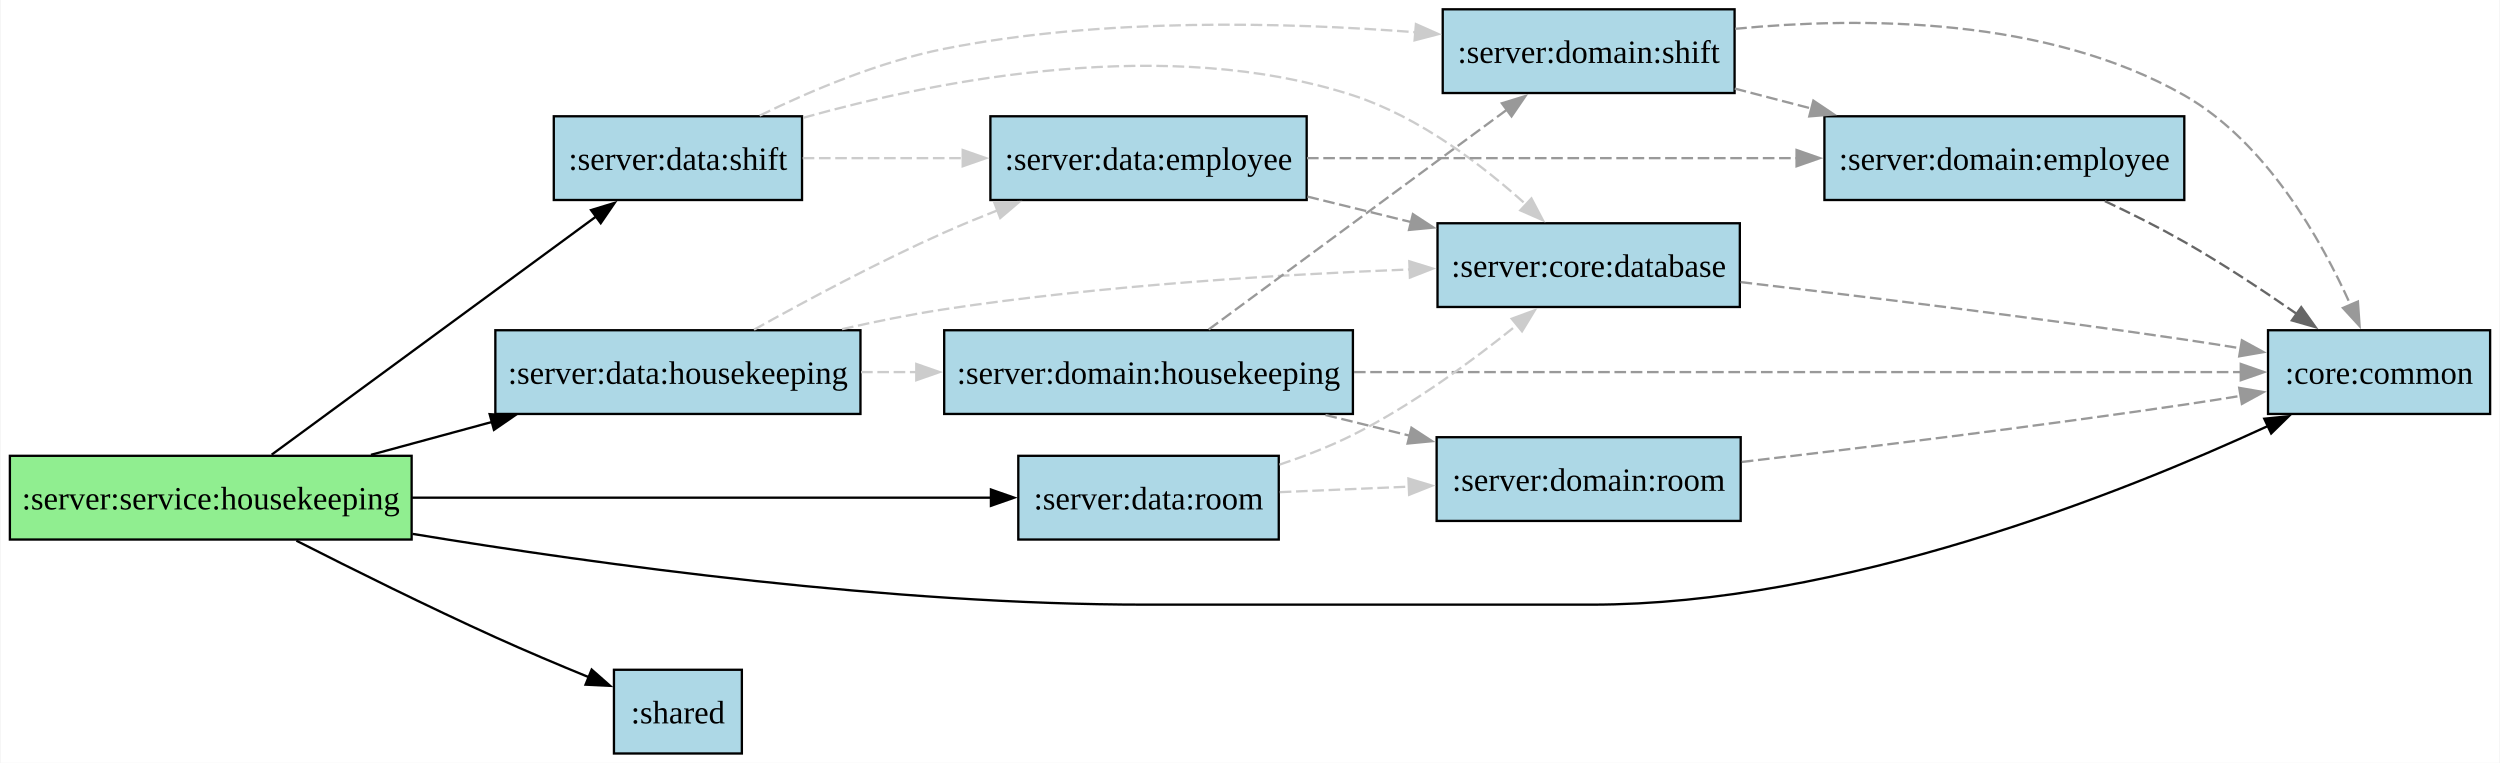
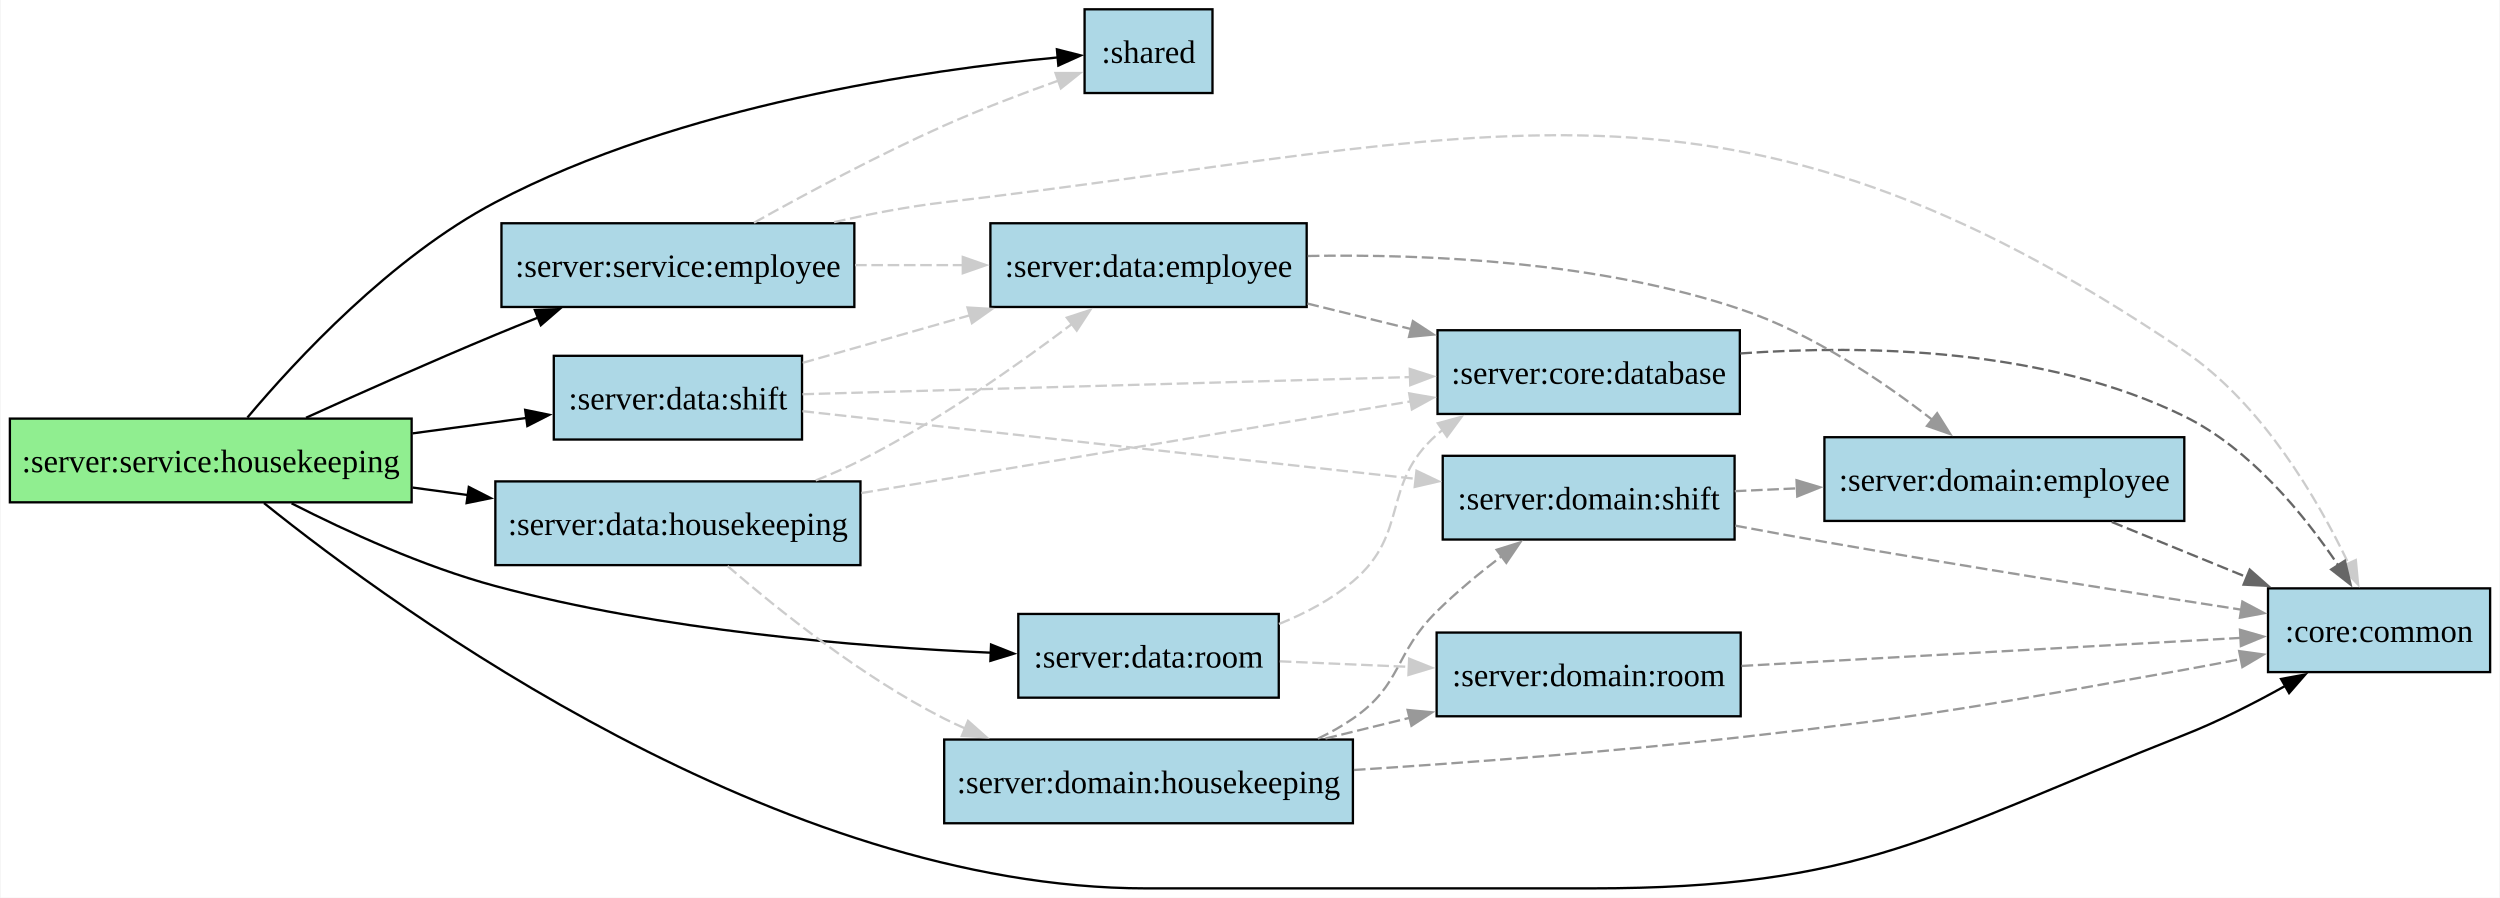
- <svg xmlns="http://www.w3.org/2000/svg" width="1075pt" height="328pt" viewBox="0 0 1074.5 328">
+ <svg xmlns="http://www.w3.org/2000/svg" width="1075pt" height="386pt" viewBox="0 0 1074.5 386">
  <g class="graph">
-     <path fill="#fff" d="M0 328V0h1074.5v328z" />
+     <path fill="#fff" d="M0 386V0h1074.5v386z" />
    <g class="node">
-       <path fill="#90ee90" stroke="#000" d="M176.75 196H4v36h172.75z" />
-       <text x="86.38" y="-104.95" font-family="Times New Roman,serif" font-size="14" text-anchor="middle" transform="translate(4 324)">:server:service:housekeeping</text>
+       <path fill="#90ee90" stroke="#000" d="M176.75 180H4v36h172.75z" />
+       <text x="86.38" y="-178.95" font-family="Times New Roman,serif" font-size="14" text-anchor="middle" transform="translate(4 382)">:server:service:housekeeping</text>
    </g>
    <g class="node">
-       <path fill="#add8e6" stroke="#000" d="M369.75 142h-157v36h157z" />
-       <text x="287.25" y="-158.95" font-family="Times New Roman,serif" font-size="14" text-anchor="middle" transform="translate(4 324)">:server:data:housekeeping</text>
+       <path fill="#add8e6" stroke="#000" d="M367.12 96H215.38v36h151.74z" />
+       <text x="287.25" y="-262.95" font-family="Times New Roman,serif" font-size="14" text-anchor="middle" transform="translate(4 382)">:server:service:employee</text>
    </g>
    <g stroke="#000" class="edge">
-       <path fill="none" d="M159.26 195.57c16.87-4.58 35.08-9.53 52.42-14.24" />
-       <path d="m210.3 178.08 10.57.76-8.73 6z" />
+       <path fill="none" d="M131.34 179.62c23.57-10.68 54.04-24.24 81.41-35.62 5.97-2.48 12.23-5.02 18.49-7.51" />
+       <path d="m229.74 133.32 10.59-.41-8.02 6.93z" />
    </g>
    <g class="node">
-       <path fill="#add8e6" stroke="#000" d="M1070.5 142H975v36h95.5z" />
-       <text x="1018.75" y="-158.95" font-family="Times New Roman,serif" font-size="14" text-anchor="middle" transform="translate(4 324)">:core:common</text>
+       <path fill="#add8e6" stroke="#000" d="M521.12 4h-55v36h55z" />
+       <text x="489.62" y="-354.95" font-family="Times New Roman,serif" font-size="14" text-anchor="middle" transform="translate(4 382)">:shared</text>
    </g>
    <g stroke="#000" class="edge">
-       <path fill="none" d="M177.15 229.57C258.17 242.92 383.24 260 492.62 260h191.26c107.78 0 227.24-47.37 291.26-76.9" />
-       <path d="m973.39 180.05 10.54-1.07-7.57 7.41z" />
+       <path fill="none" d="M106.14 179.54c20.98-24.95 61.88-69 106.61-92.54 79.58-41.88 185.86-57.01 241.78-62.3" />
+       <path d="m454.22 21.22 10.27 2.61-9.65 4.36z" />
    </g>
    <g class="node">
-       <path fill="#add8e6" stroke="#000" d="M344.62 50H237.88v36h106.74z" />
-       <text x="287.25" y="-250.95" font-family="Times New Roman,serif" font-size="14" text-anchor="middle" transform="translate(4 324)">:server:data:shift</text>
+       <path fill="#add8e6" stroke="#000" d="M369.75 207h-157v36h157z" />
+       <text x="287.25" y="-151.95" font-family="Times New Roman,serif" font-size="14" text-anchor="middle" transform="translate(4 382)">:server:data:housekeeping</text>
    </g>
    <g stroke="#000" class="edge">
-       <path fill="none" d="M116.56 195.51c35.34-25.95 99.75-73.23 139.43-102.36" />
-       <path d="m253.91 90.33 10.14-3.09-5.99 8.74z" />
+       <path fill="none" d="M177.16 209.65c7.93 1.07 15.98 2.17 23.94 3.25" />
+       <path d="m201.34 209.4 9.43 4.81-10.38 2.12z" />
    </g>
    <g class="node">
-       <path fill="#add8e6" stroke="#000" d="M549.62 196h-112v36h112z" />
-       <text x="489.62" y="-104.95" font-family="Times New Roman,serif" font-size="14" text-anchor="middle" transform="translate(4 324)">:server:data:room</text>
+       <path fill="#add8e6" stroke="#000" d="M1070.5 253H975v36h95.5z" />
+       <text x="1018.75" y="-105.95" font-family="Times New Roman,serif" font-size="14" text-anchor="middle" transform="translate(4 382)">:core:common</text>
    </g>
    <g stroke="#000" class="edge">
-       <path fill="none" d="M176.96 214h248.96" />
-       <path d="m425.85 210.5 10 3.5-10 3.5z" />
+       <path fill="none" d="M113.25 216.32C171.14 262.86 334.75 382 492.62 382h191.26C801 382 830.04 358.97 939 316c14.67-5.78 30.03-13.6 43.47-21.09" />
+       <path d="m980.61 291.95 10.42-1.91-6.96 7.99z" />
    </g>
    <g class="node">
-       <path fill="#add8e6" stroke="#000" d="M318.75 288h-55v36h55z" />
-       <text x="287.25" y="-12.95" font-family="Times New Roman,serif" font-size="14" text-anchor="middle" transform="translate(4 324)">:shared</text>
+       <path fill="#add8e6" stroke="#000" d="M344.62 153H237.88v36h106.74z" />
+       <text x="287.25" y="-205.95" font-family="Times New Roman,serif" font-size="14" text-anchor="middle" transform="translate(4 382)">:server:data:shift</text>
    </g>
    <g stroke="#000" class="edge">
-       <path fill="none" d="M127.19 232.5c24 12.2 56.44 28.31 85.56 41.5 13.05 5.91 27.53 12.01 40.4 17.28" />
-       <path d="m254.16 287.91 7.95 7-10.58-.51z" />
+       <path fill="none" d="M177.16 186.35c16.49-2.24 33.5-4.54 49.16-6.67" />
+       <path d="m225.57 176.25 10.38 2.12-9.44 4.82z" />
    </g>
    <g class="node">
-       <path fill="#add8e6" stroke="#000" d="M747.88 96h-130v36h130z" />
-       <text x="678.88" y="-204.95" font-family="Times New Roman,serif" font-size="14" text-anchor="middle" transform="translate(4 324)">:server:core:database</text>
+       <path fill="#add8e6" stroke="#000" d="M549.62 264h-112v36h112z" />
+       <text x="489.62" y="-94.95" font-family="Times New Roman,serif" font-size="14" text-anchor="middle" transform="translate(4 382)">:server:data:room</text>
+     </g>
+     <g stroke="#000" class="edge">
+       <path fill="none" d="M125.12 216.44c23.79 12.14 56.78 27.26 87.63 35.56 71.19 19.14 155.67 26.14 213.05 28.66" />
+       <path d="m425.9 277.16 9.85 3.9-10.13 3.1z" />
    </g>
    <g stroke="#ccc" class="edge">
-       <path fill="none" stroke-dasharray="5,2" d="M361.82 141.54c14.44-3.29 29.61-6.36 43.93-8.54 67.33-10.25 144.75-14.98 200.44-17.15" />
-       <path fill="#ccc" d="m605.75 112.36 10.12 3.13-9.86 3.87z" />
+       <path fill="none" stroke-dasharray="5,2" d="M323.97 95.77c22.46-12.54 53.49-29.15 81.78-41.77 15.83-7.06 33.73-13.85 49.16-19.35" />
+       <path fill="#ccc" d="M453.62 31.4h10.59l-8.28 6.61z" />
+     </g>
+     <g stroke="#ccc" class="edge">
+       <path fill="none" stroke-dasharray="5,2" d="M358.4 95.52c15.42-3.54 31.86-6.7 47.35-8.52C642.83 59.19 741.24 17.32 939 151c33.5 22.65 57.42 63.77 70.67 91.49" />
+       <path fill="#ccc" d="m1012.75 240.82.99 10.55-7.35-7.63z" />
    </g>
    <g class="node">
-       <path fill="#add8e6" stroke="#000" d="M581.5 142H405.75v36H581.5z" />
-       <text x="489.62" y="-158.95" font-family="Times New Roman,serif" font-size="14" text-anchor="middle" transform="translate(4 324)">:server:domain:housekeeping</text>
+       <path fill="#add8e6" stroke="#000" d="M561.62 96h-136v36h136z" />
+       <text x="489.62" y="-262.95" font-family="Times New Roman,serif" font-size="14" text-anchor="middle" transform="translate(4 382)">:server:data:employee</text>
    </g>
    <g stroke="#ccc" class="edge">
-       <path fill="none" stroke-dasharray="5,2" d="M370.01 160h23.92" />
-       <path fill="#ccc" d="m393.75 156.5 10 3.5-10 3.5z" />
+       <path fill="none" stroke-dasharray="5,2" d="M367.43 114h46.33" />
+       <path fill="#ccc" d="m413.75 110.5 10 3.5-10 3.5z" />
    </g>
    <g class="node">
-       <path fill="#add8e6" stroke="#000" d="M561.62 50h-136v36h136z" />
-       <text x="489.62" y="-250.95" font-family="Times New Roman,serif" font-size="14" text-anchor="middle" transform="translate(4 324)">:server:data:employee</text>
+       <path fill="#add8e6" stroke="#000" d="M581.5 318H405.75v36H581.5z" />
+       <text x="489.62" y="-40.95" font-family="Times New Roman,serif" font-size="14" text-anchor="middle" transform="translate(4 382)">:server:domain:housekeeping</text>
    </g>
    <g stroke="#ccc" class="edge">
-       <path fill="none" stroke-dasharray="5,2" d="M323.97 141.77c22.46-12.54 53.49-29.15 81.78-41.77 7.37-3.29 15.18-6.51 22.99-9.58" />
-       <path fill="#ccc" d="m427.34 87.21 10.59-.32-8.08 6.86z" />
+       <path fill="none" stroke-dasharray="5,2" d="M312.59 243.4c21.7 18.77 57.74 47.64 93.16 65.6 2.91 1.47 5.91 2.88 8.97 4.23" />
+       <path fill="#ccc" d="m416 309.97 7.92 7.04-10.58-.56z" />
+     </g>
+     <g class="node">
+       <path fill="#add8e6" stroke="#000" d="M747.88 142h-130v36h130z" />
+       <text x="678.88" y="-216.95" font-family="Times New Roman,serif" font-size="14" text-anchor="middle" transform="translate(4 382)">:server:core:database</text>
+     </g>
+     <g stroke="#ccc" class="edge">
+       <path fill="none" stroke-dasharray="5,2" d="M370.16 212c68.79-11.47 168.44-28.1 236.43-39.44" />
+       <path fill="#ccc" d="m605.7 169.16 10.44 1.81-9.28 5.09z" />
+     </g>
+     <g stroke="#ccc" class="edge">
+       <path fill="none" stroke-dasharray="5,2" d="M350.51 206.59c6.59-2.63 13.13-5.51 19.24-8.59 32.79-16.55 67.04-40.62 91.03-58.75" />
+       <path fill="#ccc" d="m458.49 136.59 10.07-3.3-5.81 8.86z" />
    </g>
    <g stroke="#999" class="edge">
-       <path fill="none" stroke-dasharray="5,2" d="M748.2 121.3c51.65 6.04 125.99 15.16 190.8 24.7 7.84 1.15 16.08 2.45 24.2 3.77" />
-       <path fill="#999" d="m963.76 146.32 9.29 5.09-10.44 1.81z" />
+       <path fill="none" stroke-dasharray="5,2" d="M581.93 331.1c48.98-3.15 111.15-7.85 166.32-14.1 85.21-9.65 106.33-13.92 190.75-29 7.94-1.42 16.29-3.01 24.5-4.64" />
+       <path fill="#999" d="m962.59 279.97 10.5 1.46-9.12 5.41z" />
    </g>
    <g class="node">
-       <path fill="#add8e6" stroke="#000" d="M745.62 4h-125.5v36h125.5z" />
-       <text x="678.88" y="-296.95" font-family="Times New Roman,serif" font-size="14" text-anchor="middle" transform="translate(4 324)">:server:domain:shift</text>
+       <path fill="#add8e6" stroke="#000" d="M745.62 196h-125.5v36h125.5z" />
+       <text x="678.88" y="-162.95" font-family="Times New Roman,serif" font-size="14" text-anchor="middle" transform="translate(4 382)">:server:domain:shift</text>
+     </g>
+     <g stroke="#999" class="edge">
+       <path fill="none" stroke-dasharray="5,2" d="M566.46 317.61c5.28-2.53 10.36-5.38 15.04-8.61 21.37-14.75 17.52-27.77 36-46 8.56-8.45 18.6-16.73 28.17-24" />
+       <path fill="#999" d="m643.3 236.4 10.12-3.15-5.96 8.77z" />
    </g>
    <g class="node">
-       <path fill="#add8e6" stroke="#000" d="M939 50H784.25v36H939z" />
-       <text x="857.62" y="-250.95" font-family="Times New Roman,serif" font-size="14" text-anchor="middle" transform="translate(4 324)">:server:domain:employee</text>
+       <path fill="#add8e6" stroke="#000" d="M748.25 272H617.5v36h130.75z" />
+       <text x="678.88" y="-86.95" font-family="Times New Roman,serif" font-size="14" text-anchor="middle" transform="translate(4 382)">:server:domain:room</text>
    </g>
    <g stroke="#999" class="edge">
-       <path fill="none" stroke-dasharray="5,2" d="M745.69 38.09c10.68 2.78 21.93 5.7 33.04 8.6" />
-       <path fill="#999" d="m779.5 43.27 8.8 5.91-10.56.87z" />
+       <path fill="none" stroke-dasharray="5,2" d="M569.71 317.56c11.99-2.95 24.41-6 36.43-8.95" />
+       <path fill="#999" d="m605.01 305.28 10.55 1.01-8.88 5.79z" />
+     </g>
+     <g stroke="#666" class="edge">
+       <path fill="none" stroke-dasharray="5,2" d="M748.11 151.98c53.77-3.81 131.08-2.34 190.89 27.02 28.47 13.97 51.62 42.42 66.12 64.01" />
+       <path fill="#666" d="m1008.05 241.09 2.48 10.3-8.36-6.51z" />
+     </g>
+     <g stroke="#ccc" class="edge">
+       <path fill="none" stroke-dasharray="5,2" d="M344.8 169.52c67.41-1.91 184.79-5.22 261.71-7.39" />
+       <path fill="#ccc" d="m605.95 158.64 10.1 3.22-9.9 3.78z" />
+     </g>
+     <g stroke="#ccc" class="edge">
+       <path fill="none" stroke-dasharray="5,2" d="M344.9 156.02c22.02-6.26 48.03-13.66 72.04-20.49" />
+       <path fill="#ccc" d="m415.77 132.22 10.58.63-8.66 6.11z" />
+     </g>
+     <g stroke="#ccc" class="edge">
+       <path fill="none" stroke-dasharray="5,2" d="M344.8 176.8c68.1 7.52 187.21 20.66 264.07 29.14" />
+       <path fill="#ccc" d="m608.84 202.42 9.55 4.57-10.32 2.39z" />
    </g>
    <g stroke="#999" class="edge">
-       <path fill="none" stroke-dasharray="5,2" d="M745.88 12.39C800.38 7.1 879.99 7.31 939 41c35.11 20.05 58.75 61.8 71.48 90.13" />
-       <path fill="#999" d="m1013.65 129.65.73 10.57-7.16-7.81z" />
+       <path fill="none" stroke-dasharray="5,2" d="M561.96 130.54c14.46 3.55 29.82 7.33 44.56 10.95" />
+       <path fill="#999" d="m607.29 138.07 8.88 5.79-10.55 1.01z" />
+     </g>
+     <g class="node">
+       <path fill="#add8e6" stroke="#000" d="M939 188H784.25v36H939z" />
+       <text x="857.62" y="-170.95" font-family="Times New Roman,serif" font-size="14" text-anchor="middle" transform="translate(4 382)">:server:domain:employee</text>
+     </g>
+     <g stroke="#999" class="edge">
+       <path fill="none" stroke-dasharray="5,2" d="M562.11 110.07c52.17-.92 125.48 2.46 186.14 22.93 30.53 10.3 60.92 30.82 82.38 47.49" />
+       <path fill="#999" d="m832.72 177.68 5.64 8.97-10-3.49z" />
+     </g>
+     <g stroke="#999" class="edge">
+       <path fill="none" stroke-dasharray="5,2" d="M745.94 226.03a3157 3157 0 0 0 38.31 6.97c61.12 10.67 131.3 21.76 179.43 29.18" />
+       <path fill="#999" d="m963.97 258.68 9.35 4.98-10.41 1.94z" />
+     </g>
+     <g stroke="#999" class="edge">
+       <path fill="none" stroke-dasharray="5,2" d="M745.69 211.2c8.68-.39 17.74-.8 26.79-1.21" />
+       <path fill="#999" d="m772.26 206.5 10.15 3.04-9.83 3.95z" />
+     </g>
+     <g stroke="#999" class="edge">
+       <path fill="none" stroke-dasharray="5,2" d="M748.62 286.36c62.11-3.49 155.03-8.72 214.87-12.08" />
+       <path fill="#999" d="m962.94 270.8 10.18 2.93-9.79 4.06z" />
    </g>
    <g stroke="#666" class="edge">
-       <path fill="none" stroke-dasharray="5,2" d="M904.84 86.48C916.12 91.79 928.17 97.83 939 104c16.45 9.37 33.9 20.92 48.52 31.1" />
-       <path fill="#666" d="m989.28 132.06 6.16 8.62-10.19-2.9z" />
-     </g>
-     <g stroke="#999" class="edge">
-       <path fill="none" stroke-dasharray="5,2" d="M519.49 141.67c33.02-24.33 91.46-67.4 128.49-94.69" />
-       <path fill="#999" d="m645.56 44.41 10.13-3.11-5.98 8.75z" />
-     </g>
-     <g stroke="#999" class="edge">
-       <path fill="none" stroke-dasharray="5,2" d="M581.96 160h381.46" />
-       <path fill="#999" d="m963.28 156.5 10 3.5-10 3.5z" />
-     </g>
-     <g class="node">
-       <path fill="#add8e6" stroke="#000" d="M748.25 188H617.5v36h130.75z" />
-       <text x="678.88" y="-112.95" font-family="Times New Roman,serif" font-size="14" text-anchor="middle" transform="translate(4 324)">:server:domain:room</text>
-     </g>
-     <g stroke="#999" class="edge">
-       <path fill="none" stroke-dasharray="5,2" d="M569.71 178.44c11.99 2.95 24.41 6 36.43 8.95" />
-       <path fill="#999" d="m606.68 183.92 8.88 5.79-10.55 1.01z" />
+       <path fill="none" stroke-dasharray="5,2" d="M907.8 224.45c18.06 7.38 39.04 15.95 58.04 23.71" />
+       <path fill="#666" d="m967.13 244.91 7.93 7.02-10.58-.54z" />
    </g>
    <g stroke="#ccc" class="edge">
-       <path fill="none" stroke-dasharray="5,2" d="M345.11 50.66C404.19 34.09 502 15.15 581.5 41c28.48 9.26 55.62 29.98 74.48 46.99" />
-       <path fill="#ccc" d="m658.26 85.33 4.93 9.37-9.7-4.25z" />
+       <path fill="none" stroke-dasharray="5,2" d="M549.7 268.31c11.33-4.55 22.6-10.52 31.8-18.31 24.62-20.83 11.85-41.63 36-63 .91-.8 1.84-1.58 2.8-2.35" />
+       <path fill="#ccc" d="m618 181.99 10.23-2.77-6.27 8.54z" />
    </g>
    <g stroke="#ccc" class="edge">
-       <path fill="none" stroke-dasharray="5,2" d="M326.41 49.71C348.38 39 377.93 26.53 405.75 21c67.74-13.47 146.69-11.46 202.78-7.13" />
-       <path fill="#ccc" d="m608.6 10.36 9.68 4.31-10.26 2.67z" />
-     </g>
-     <g stroke="#ccc" class="edge">
-       <path fill="none" stroke-dasharray="5,2" d="M344.9 68H414" />
-       <path fill="#ccc" d="m413.71 64.5 10 3.5-10 3.5z" />
-     </g>
-     <g stroke="#999" class="edge">
-       <path fill="none" stroke-dasharray="5,2" d="M561.96 84.54c14.46 3.55 29.82 7.33 44.56 10.95" />
-       <path fill="#999" d="m607.29 92.07 8.88 5.79-10.55 1.01z" />
-     </g>
-     <g stroke="#999" class="edge">
-       <path fill="none" stroke-dasharray="5,2" d="M561.76 68h210.61" />
-       <path fill="#999" d="m772.27 64.5 10 3.5-10 3.5z" />
-     </g>
-     <g stroke="#ccc" class="edge">
-       <path fill="none" stroke-dasharray="5,2" d="M549.92 199.8c10.73-3.58 21.7-7.84 31.58-12.8 25.49-12.79 51.45-31.86 70.58-47.31" />
-       <path fill="#ccc" d="m649.78 137.05 9.94-3.64-5.5 9.05z" />
-     </g>
-     <g stroke="#ccc" class="edge">
-       <path fill="none" stroke-dasharray="5,2" d="M550.05 211.63c17.41-.74 36.95-1.58 55.55-2.37" />
-       <path fill="#ccc" d="m605.38 205.77 10.14 3.06-9.84 3.93z" />
-     </g>
-     <g stroke="#999" class="edge">
-       <path fill="none" stroke-dasharray="5,2" d="M748.73 198.64C800.35 192.6 874.41 183.51 939 174c7.84-1.15 16.08-2.45 24.2-3.77" />
-       <path fill="#999" d="m962.61 166.78 10.44 1.81-9.29 5.09z" />
+       <path fill="none" stroke-dasharray="5,2" d="M550.05 284.37c17.41.74 36.95 1.58 55.55 2.37" />
+       <path fill="#ccc" d="m605.68 283.24 9.84 3.93-10.14 3.06z" />
    </g>
  </g>
</svg>
